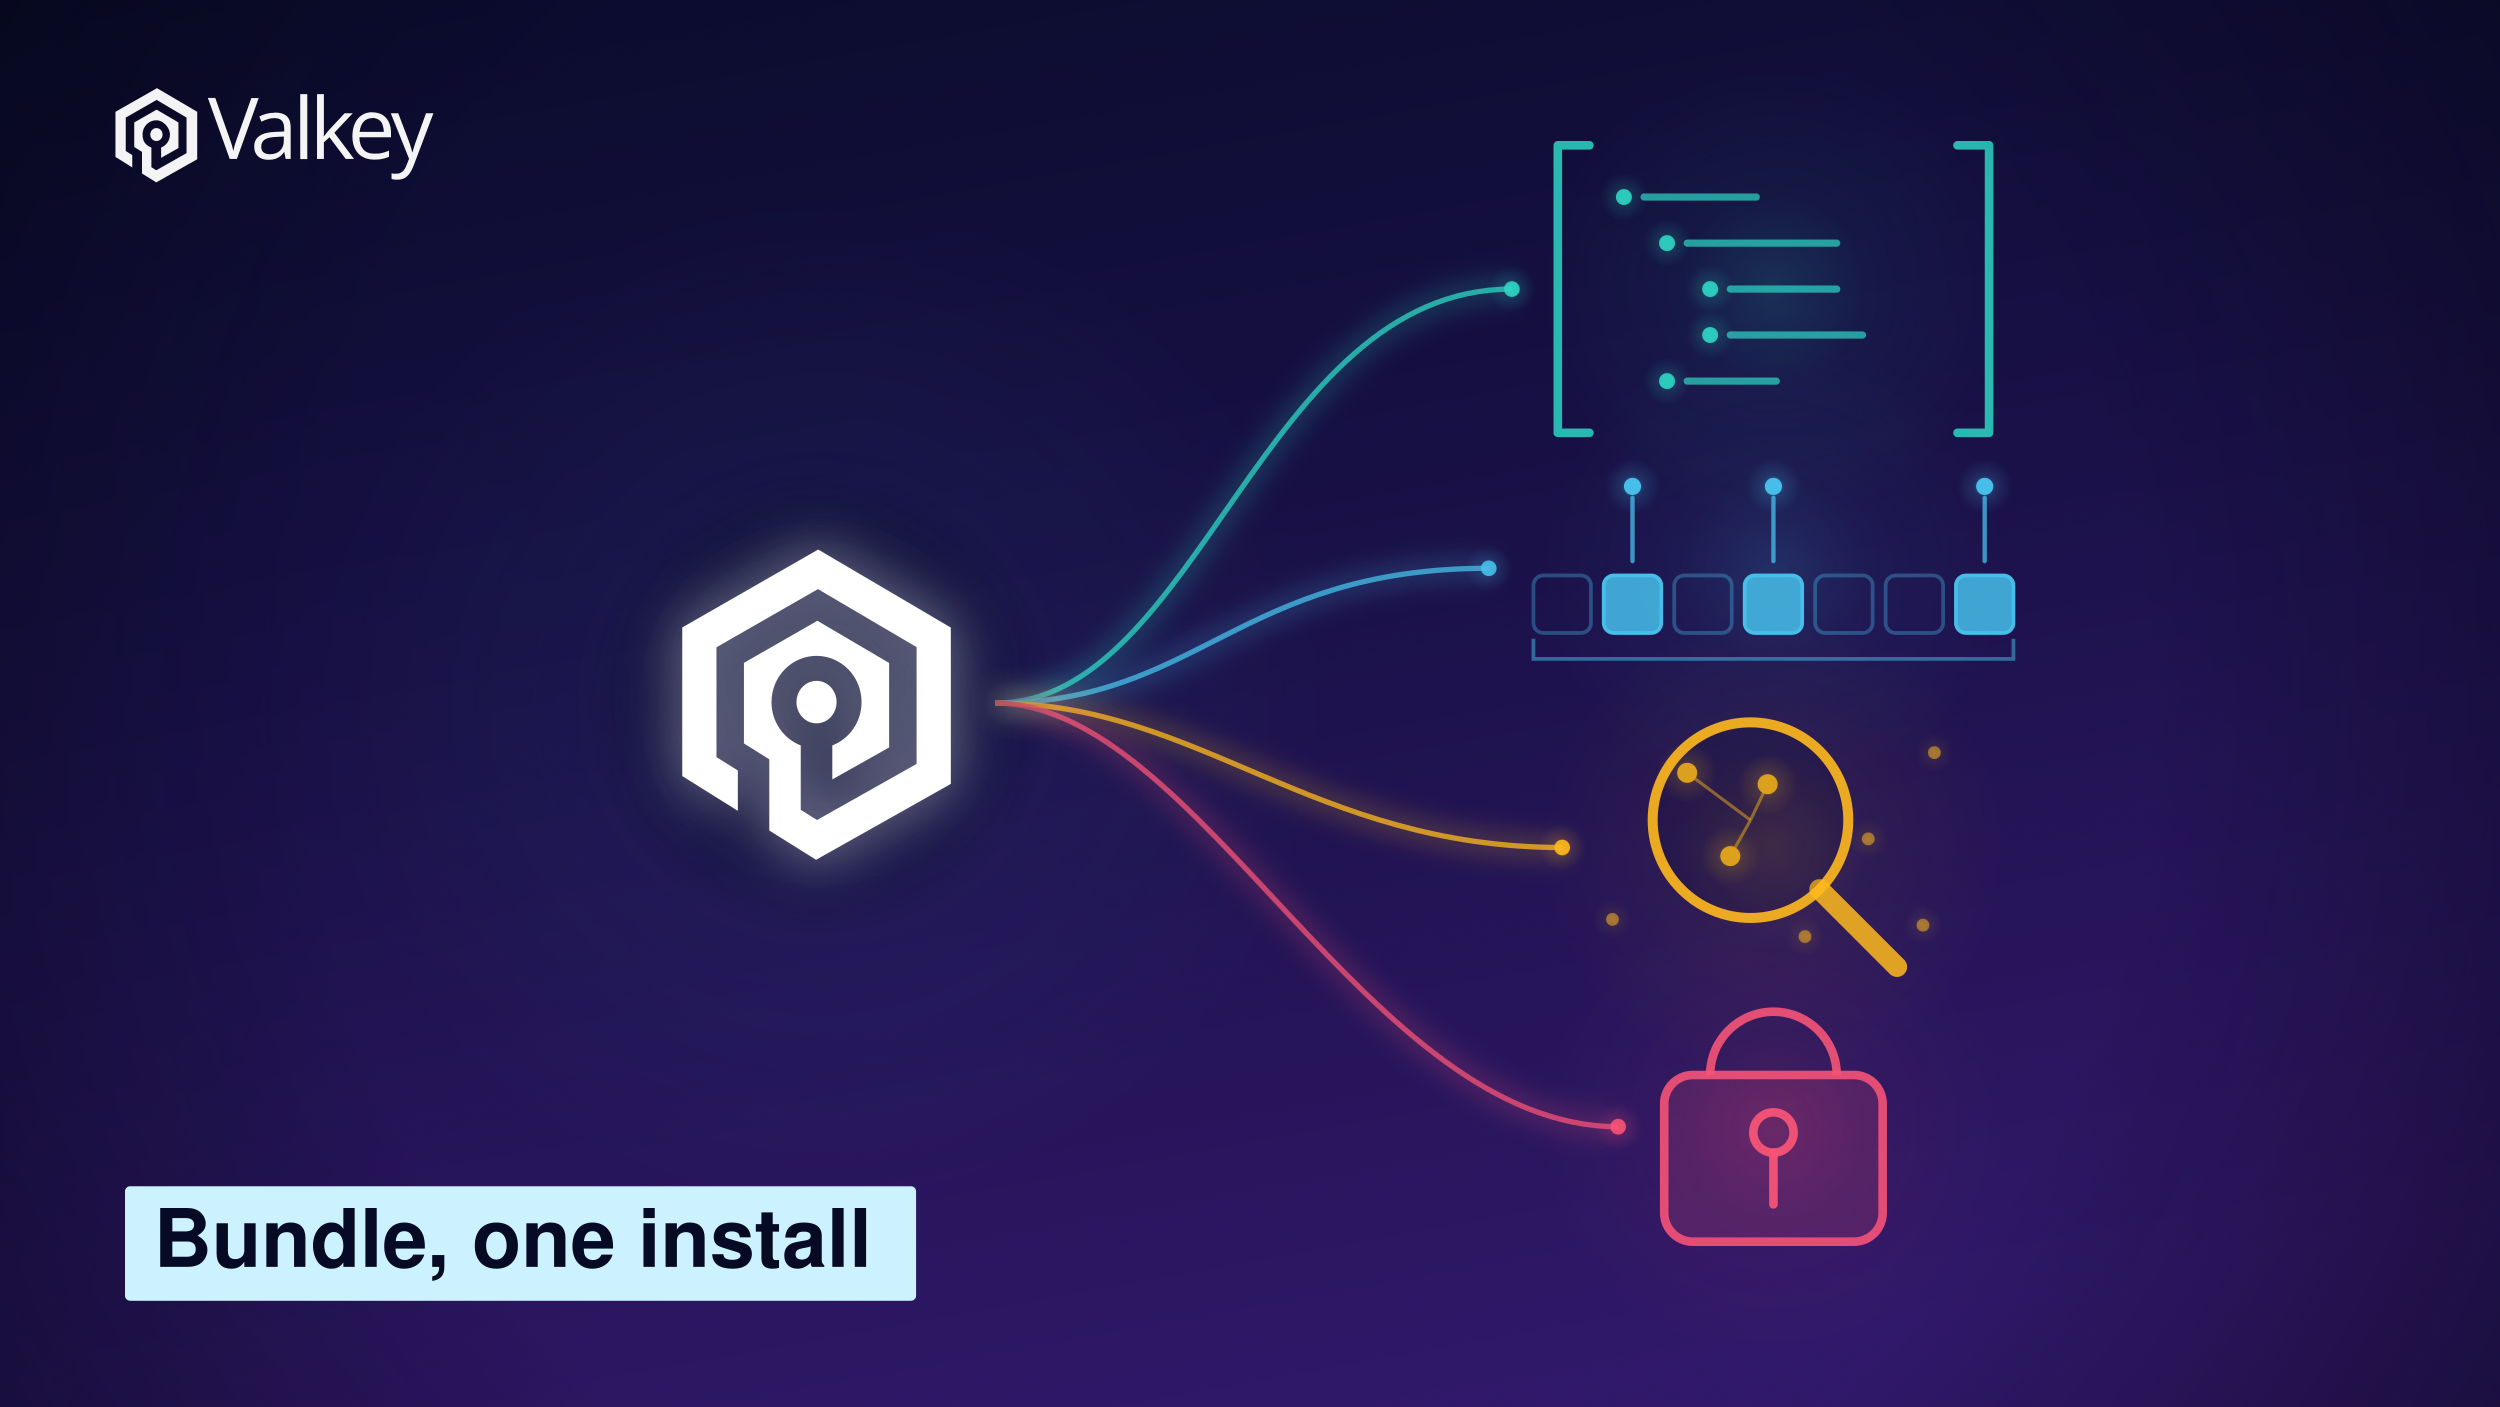
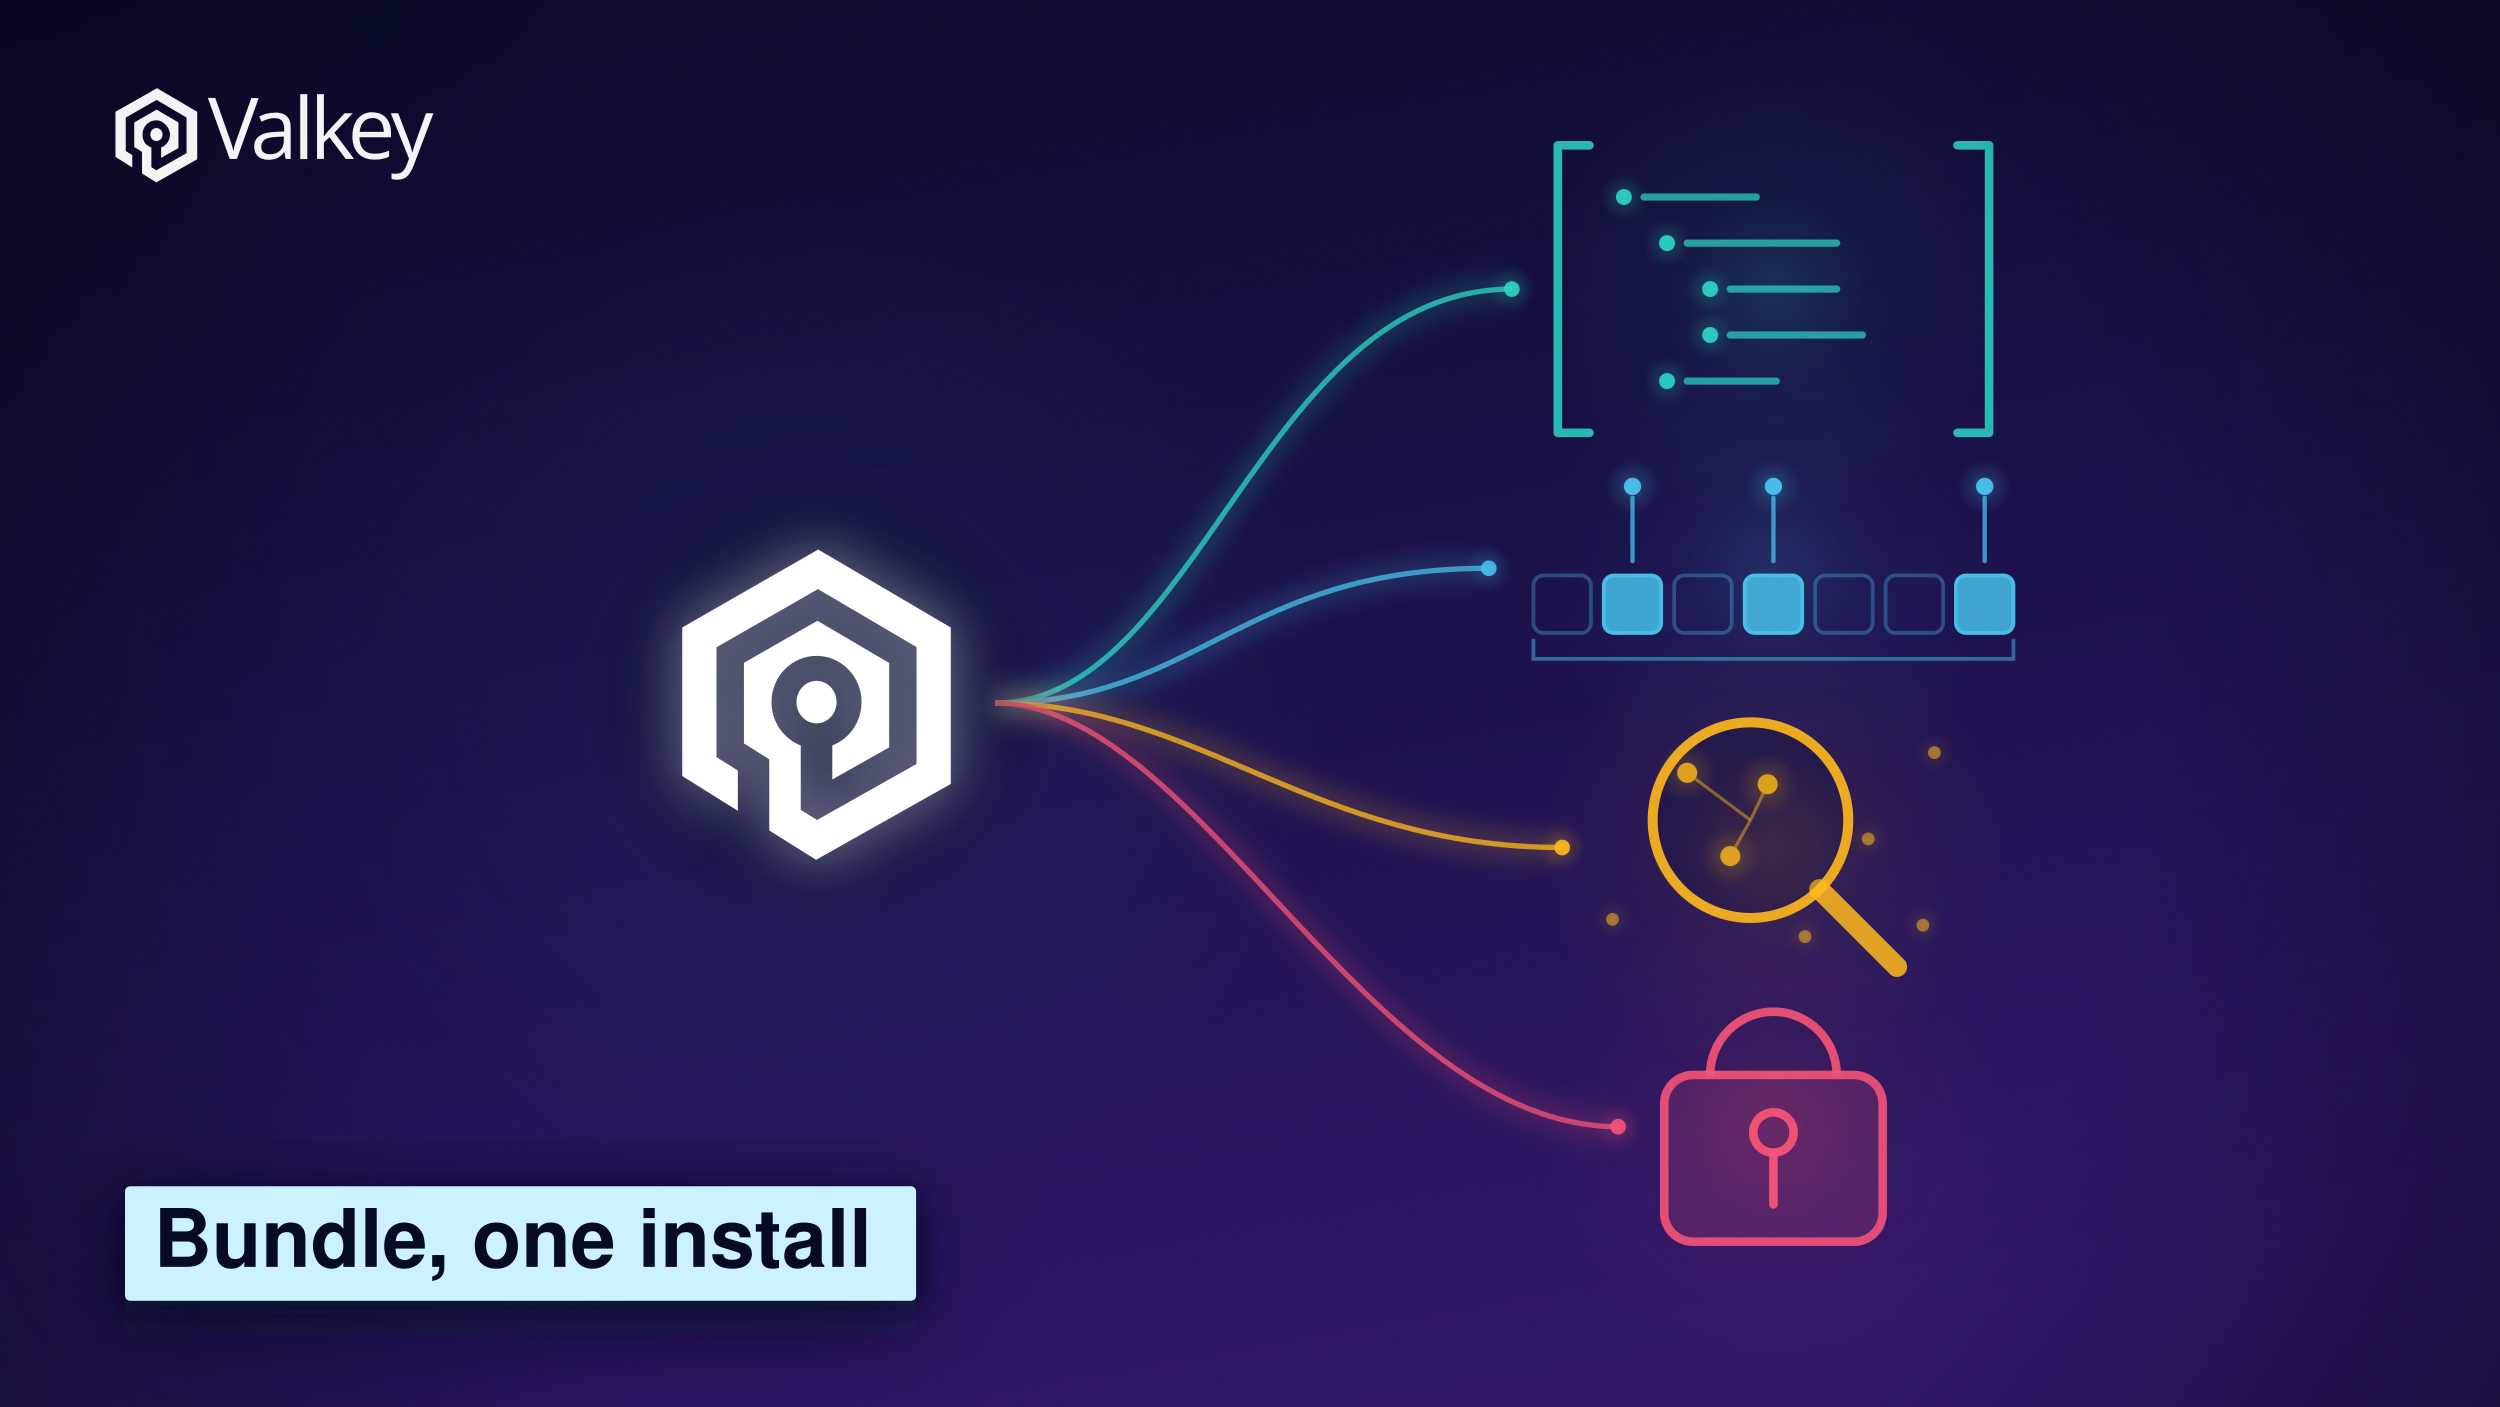
<svg xmlns="http://www.w3.org/2000/svg" width="1920" height="1080" viewBox="175 90 1600 900">
  <defs>
    <linearGradient id="sky" x1="0" y1="0" x2="0.32" y2="1">
      <stop offset="0" stop-color="#060A24" />
      <stop offset="0.48" stop-color="#171043" />
      <stop offset="1" stop-color="#301868" />
    </linearGradient>
    <radialGradient id="vignette" gradientUnits="userSpaceOnUse" cx="960" cy="540" r="1180">
      <stop offset="0.5" stop-color="#03040F" stop-opacity="0" />
      <stop offset="1" stop-color="#03040F" stop-opacity="0.8" />
    </radialGradient>
    <radialGradient id="scrim">
      <stop offset="0" stop-color="#060A24" stop-opacity="0.72" />
      <stop offset="0.6" stop-color="#060A24" stop-opacity="0.45" />
      <stop offset="1" stop-color="#060A24" stop-opacity="0" />
    </radialGradient>
    <filter id="grain" x="0" y="0" width="100%" height="100%">
      <feTurbulence type="fractalNoise" baseFrequency="0.85" numOctaves="4" stitchTiles="stitch" />
      <feColorMatrix type="saturate" values="0" />
    </filter>
    <radialGradient id="h-cyan">
      <stop offset="0" stop-color="#46BDE9" stop-opacity="0.75" />
      <stop offset="0.4" stop-color="#46BDE9" stop-opacity="0.22" />
      <stop offset="1" stop-color="#46BDE9" stop-opacity="0" />
    </radialGradient>
    <radialGradient id="h-ice">
      <stop offset="0" stop-color="#CCF1FF" stop-opacity="0.75" />
      <stop offset="0.4" stop-color="#CCF1FF" stop-opacity="0.22" />
      <stop offset="1" stop-color="#CCF1FF" stop-opacity="0" />
    </radialGradient>
    <radialGradient id="h-mint">
      <stop offset="0" stop-color="#2CD5C4" stop-opacity="0.75" />
      <stop offset="0.4" stop-color="#2CD5C4" stop-opacity="0.22" />
      <stop offset="1" stop-color="#2CD5C4" stop-opacity="0" />
    </radialGradient>
    <radialGradient id="h-coral">
      <stop offset="0" stop-color="#F65275" stop-opacity="0.75" />
      <stop offset="0.4" stop-color="#F65275" stop-opacity="0.22" />
      <stop offset="1" stop-color="#F65275" stop-opacity="0" />
    </radialGradient>
    <radialGradient id="h-violet">
      <stop offset="0" stop-color="#963CBD" stop-opacity="0.75" />
      <stop offset="0.4" stop-color="#963CBD" stop-opacity="0.22" />
      <stop offset="1" stop-color="#963CBD" stop-opacity="0" />
    </radialGradient>
    <radialGradient id="h-gold">
      <stop offset="0" stop-color="#FFB81C" stop-opacity="0.75" />
      <stop offset="0.4" stop-color="#FFB81C" stop-opacity="0.22" />
      <stop offset="1" stop-color="#FFB81C" stop-opacity="0" />
    </radialGradient>
    <filter id="blur3" x="-70%" y="-70%" width="240%" height="240%">
      <feGaussianBlur stdDeviation="3" />
    </filter>
    <filter id="blur8" x="-70%" y="-70%" width="240%" height="240%">
      <feGaussianBlur stdDeviation="8" />
    </filter>
    <filter id="blur18" x="-70%" y="-70%" width="240%" height="240%">
      <feGaussianBlur stdDeviation="18" />
    </filter>
    <filter id="blur40" x="-70%" y="-70%" width="240%" height="240%">
      <feGaussianBlur stdDeviation="40" />
    </filter>
  </defs>
  <rect width="1920" height="1080" fill="url(#sky)" />
  <circle cx="700" cy="540" r="330" fill="url(#h-cyan)" opacity="0.18" />
  <circle cx="1310" cy="275" r="150" fill="url(#h-mint)" opacity="0.22" />
  <circle cx="1310" cy="453.7" r="150" fill="url(#h-cyan)" opacity="0.22" />
  <circle cx="1310" cy="632.4" r="150" fill="url(#h-gold)" opacity="0.22" />
  <circle cx="1310" cy="811.1" r="150" fill="url(#h-coral)" opacity="0.22" />
  <g>
    <path d="M 812 540 C 942 540 982.6 275 1142.6 275" fill="none" stroke="#2CD5C4" stroke-width="14" opacity="0.22" filter="url(#blur8)" />
    <path d="M 812 540 C 942 540 982.6 275 1142.6 275" fill="none" stroke="#2CD5C4" stroke-width="3.4" opacity="0.75" />
    <circle cx="1142.6" cy="275" r="15" fill="url(#h-mint)" opacity="0.6" />
    <circle cx="1142.6" cy="275" r="5" fill="#2CD5C4" opacity="0.9" />
    <path d="M 812 540 C 942 540 967.8 453.7 1127.8 453.7" fill="none" stroke="#46BDE9" stroke-width="14" opacity="0.22" filter="url(#blur8)" />
    <path d="M 812 540 C 942 540 967.8 453.7 1127.8 453.7" fill="none" stroke="#46BDE9" stroke-width="3.4" opacity="0.75" />
    <circle cx="1127.8" cy="453.7" r="15" fill="url(#h-cyan)" opacity="0.6" />
    <circle cx="1127.8" cy="453.7" r="5" fill="#46BDE9" opacity="0.9" />
    <path d="M 812 540 C 942 540 1014.8 632.4 1174.8 632.4" fill="none" stroke="#FFB81C" stroke-width="14" opacity="0.22" filter="url(#blur8)" />
    <path d="M 812 540 C 942 540 1014.8 632.4 1174.8 632.4" fill="none" stroke="#FFB81C" stroke-width="3.4" opacity="0.75" />
    <circle cx="1174.8" cy="632.4" r="15" fill="url(#h-gold)" opacity="0.6" />
    <circle cx="1174.8" cy="632.4" r="5" fill="#FFB81C" opacity="0.9" />
    <path d="M 812 540 C 942 540 1050.6 811.1 1210.6 811.1" fill="none" stroke="#F65275" stroke-width="14" opacity="0.22" filter="url(#blur8)" />
    <path d="M 812 540 C 942 540 1050.6 811.1 1210.6 811.1" fill="none" stroke="#F65275" stroke-width="3.4" opacity="0.75" />
    <circle cx="1210.6" cy="811.1" r="15" fill="url(#h-coral)" opacity="0.6" />
    <circle cx="1210.6" cy="811.1" r="5" fill="#F65275" opacity="0.9" />
  </g>
  <circle cx="700" cy="540" r="150" fill="url(#scrim)" />
  <g filter="url(#blur18)" opacity="0.5">
    <g transform="translate(608.8 436) scale(2.8493)">
      <path d="M 13.482 60.695 L 0.998 52.884 L 0.998 19.503 L 31.528 2.001 L 61.318 19.532 L 61.318 54.645 L 31.055 71.689 L 20.548 65.116 L 20.548 51.041 L 20.548 49.12 L 14.852 45.556 L 14.852 27.453 L 31.346 17.997 L 47.464 27.482 L 47.464 46.451 L 34.703 53.638 L 34.703 45.999 C 38.529 44.526 41.274 40.739 41.274 36.27 C 41.274 30.511 36.713 25.884 31.158 25.884 C 25.603 25.884 21.042 30.511 21.042 36.27 C 21.042 40.739 23.787 44.526 27.612 45.999 L 27.612 60.474 L 31.261 62.756 L 53.635 50.155 L 53.635 23.925 L 31.477 10.885 L 8.681 23.954 L 8.681 48.629 L 13.482 51.633 L 13.482 60.695 Z M 31.158 31.498 C 33.672 31.498 35.66 33.664 35.66 36.27 C 35.66 38.877 33.672 41.043 31.158 41.043 C 28.644 41.043 26.656 38.877 26.656 36.27 C 26.656 33.664 28.644 31.498 31.158 31.498 Z" fill="#FFFFFF" fill-rule="evenodd" />
    </g>
  </g>
  <g>
    <g transform="translate(608.8 436) scale(2.8493)">
      <path d="M 13.482 60.695 L 0.998 52.884 L 0.998 19.503 L 31.528 2.001 L 61.318 19.532 L 61.318 54.645 L 31.055 71.689 L 20.548 65.116 L 20.548 51.041 L 20.548 49.12 L 14.852 45.556 L 14.852 27.453 L 31.346 17.997 L 47.464 27.482 L 47.464 46.451 L 34.703 53.638 L 34.703 45.999 C 38.529 44.526 41.274 40.739 41.274 36.27 C 41.274 30.511 36.713 25.884 31.158 25.884 C 25.603 25.884 21.042 30.511 21.042 36.27 C 21.042 40.739 23.787 44.526 27.612 45.999 L 27.612 60.474 L 31.261 62.756 L 53.635 50.155 L 53.635 23.925 L 31.477 10.885 L 8.681 23.954 L 8.681 48.629 L 13.482 51.633 L 13.482 60.695 Z M 31.158 31.498 C 33.672 31.498 35.66 33.664 35.66 36.27 C 35.66 38.877 33.672 41.043 31.158 41.043 C 28.644 41.043 26.656 38.877 26.656 36.27 C 26.656 33.664 28.644 31.498 31.158 31.498 Z" fill="#FFFFFF" fill-rule="evenodd" />
    </g>
  </g>
  <g>
    <path d="M 1192.2 183 L 1172 183 L 1172 367 L 1192.2 367" fill="none" stroke="#2CD5C4" stroke-width="5.5" stroke-linecap="round" stroke-linejoin="round" opacity="0.85" />
    <path d="M 1427.8 183 L 1448 183 L 1448 367 L 1427.8 367" fill="none" stroke="#2CD5C4" stroke-width="5.5" stroke-linecap="round" stroke-linejoin="round" opacity="0.85" />
    <line x1="1227.2" y1="216.1" x2="1299" y2="216.1" stroke="#2CD5C4" stroke-width="4.6" stroke-linecap="round" opacity="0.7" />
    <circle cx="1214.3" cy="216.1" r="15.2" fill="url(#h-mint)" opacity="0.6" />
    <circle cx="1214.3" cy="216.1" r="5.1" fill="#2CD5C4" opacity="0.9" />
    <line x1="1254.8" y1="245.6" x2="1350.5" y2="245.6" stroke="#2CD5C4" stroke-width="4.6" stroke-linecap="round" opacity="0.7" />
    <circle cx="1241.9" cy="245.6" r="15.2" fill="url(#h-mint)" opacity="0.6" />
    <circle cx="1241.9" cy="245.6" r="5.1" fill="#2CD5C4" opacity="0.9" />
    <line x1="1282.4" y1="275" x2="1350.5" y2="275" stroke="#2CD5C4" stroke-width="4.6" stroke-linecap="round" opacity="0.7" />
    <circle cx="1269.5" cy="275" r="15.2" fill="url(#h-mint)" opacity="0.6" />
    <circle cx="1269.5" cy="275" r="5.1" fill="#2CD5C4" opacity="0.9" />
    <line x1="1282.4" y1="304.4" x2="1367" y2="304.4" stroke="#2CD5C4" stroke-width="4.6" stroke-linecap="round" opacity="0.7" />
    <circle cx="1269.5" cy="304.4" r="15.2" fill="url(#h-mint)" opacity="0.6" />
    <circle cx="1269.5" cy="304.4" r="5.1" fill="#2CD5C4" opacity="0.9" />
    <line x1="1254.8" y1="333.9" x2="1311.8" y2="333.9" stroke="#2CD5C4" stroke-width="4.6" stroke-linecap="round" opacity="0.7" />
    <circle cx="1241.9" cy="333.9" r="15.2" fill="url(#h-mint)" opacity="0.6" />
    <circle cx="1241.9" cy="333.9" r="5.1" fill="#2CD5C4" opacity="0.9" />
    <rect x="1156.4" y="458.3" width="36.8" height="36.8" rx="6.4" fill="#46BDE9" fill-opacity="0" stroke="#46BDE9" stroke-width="2.4" opacity="0.34" />
    <rect x="1201.4" y="458.3" width="36.8" height="36.8" rx="6.4" fill="#46BDE9" fill-opacity="0.85" stroke="#46BDE9" stroke-width="2.4" opacity="1" />
    <rect x="1246.5" y="458.3" width="36.8" height="36.8" rx="6.4" fill="#46BDE9" fill-opacity="0" stroke="#46BDE9" stroke-width="2.4" opacity="0.34" />
    <rect x="1291.6" y="458.3" width="36.8" height="36.8" rx="6.4" fill="#46BDE9" fill-opacity="0.85" stroke="#46BDE9" stroke-width="2.4" opacity="1" />
    <rect x="1336.7" y="458.3" width="36.8" height="36.8" rx="6.4" fill="#46BDE9" fill-opacity="0" stroke="#46BDE9" stroke-width="2.4" opacity="0.34" />
    <rect x="1381.8" y="458.3" width="36.8" height="36.8" rx="6.4" fill="#46BDE9" fill-opacity="0" stroke="#46BDE9" stroke-width="2.4" opacity="0.34" />
    <rect x="1426.8" y="458.3" width="36.8" height="36.8" rx="6.4" fill="#46BDE9" fill-opacity="0.85" stroke="#46BDE9" stroke-width="2.4" opacity="1" />
    <line x1="1219.8" y1="408.6" x2="1219.8" y2="449.1" stroke="#46BDE9" stroke-width="2.8" stroke-linecap="round" opacity="0.75" />
    <circle cx="1219.8" cy="401.3" r="17.7" fill="url(#h-cyan)" opacity="0.7" />
    <circle cx="1219.8" cy="401.3" r="5.5" fill="#46BDE9" opacity="1" />
    <line x1="1310" y1="408.6" x2="1310" y2="449.1" stroke="#46BDE9" stroke-width="2.8" stroke-linecap="round" opacity="0.75" />
    <circle cx="1310" cy="401.3" r="17.7" fill="url(#h-cyan)" opacity="0.7" />
    <circle cx="1310" cy="401.3" r="5.5" fill="#46BDE9" opacity="1" />
    <line x1="1445.2" y1="408.6" x2="1445.2" y2="449.1" stroke="#46BDE9" stroke-width="2.8" stroke-linecap="round" opacity="0.75" />
    <circle cx="1445.2" cy="401.3" r="17.7" fill="url(#h-cyan)" opacity="0.7" />
    <circle cx="1445.2" cy="401.3" r="5.5" fill="#46BDE9" opacity="1" />
    <path d="M 1156.4 498.8 L 1156.4 511.7 L 1463.6 511.7 L 1463.6 498.8" fill="none" stroke="#46BDE9" stroke-width="2.4" opacity="0.5" />
    <circle cx="1207" cy="678.4" r="12.4" fill="url(#h-gold)" opacity="0.3" />
    <circle cx="1207" cy="678.4" r="4.1" fill="#FFB81C" opacity="0.5" />
    <line x1="1295.3" y1="614.9" x2="1254.8" y2="584.6" stroke="#FFB81C" stroke-width="2" opacity="0.55" />
    <circle cx="1254.8" cy="584.6" r="19.3" fill="url(#h-gold)" opacity="0.7" />
    <circle cx="1254.8" cy="584.6" r="6.4" fill="#FFB81C" opacity="1" />
    <line x1="1295.3" y1="614.9" x2="1282.4" y2="637.9" stroke="#FFB81C" stroke-width="2" opacity="0.55" />
    <circle cx="1282.4" cy="637.9" r="19.3" fill="url(#h-gold)" opacity="0.7" />
    <circle cx="1282.4" cy="637.9" r="6.4" fill="#FFB81C" opacity="1" />
    <line x1="1295.3" y1="614.9" x2="1306.3" y2="591.9" stroke="#FFB81C" stroke-width="2" opacity="0.55" />
    <circle cx="1306.3" cy="591.9" r="19.3" fill="url(#h-gold)" opacity="0.7" />
    <circle cx="1306.3" cy="591.9" r="6.4" fill="#FFB81C" opacity="1" />
    <circle cx="1330.2" cy="689.4" r="12.4" fill="url(#h-gold)" opacity="0.3" />
    <circle cx="1330.2" cy="689.4" r="4.1" fill="#FFB81C" opacity="0.5" />
    <circle cx="1370.7" cy="626.9" r="12.4" fill="url(#h-gold)" opacity="0.3" />
    <circle cx="1370.7" cy="626.9" r="4.1" fill="#FFB81C" opacity="0.5" />
    <circle cx="1405.7" cy="682.1" r="12.4" fill="url(#h-gold)" opacity="0.3" />
    <circle cx="1405.7" cy="682.1" r="4.1" fill="#FFB81C" opacity="0.5" />
    <circle cx="1413" cy="571.7" r="12.4" fill="url(#h-gold)" opacity="0.3" />
    <circle cx="1413" cy="571.7" r="4.1" fill="#FFB81C" opacity="0.5" />
    <line x1="1339.4" y1="659.1" x2="1389.1" y2="708.8" stroke="#FFB81C" stroke-width="12.9" stroke-linecap="round" opacity="0.85" />
    <circle cx="1295.3" cy="614.9" r="62.6" fill="#060A24" fill-opacity="0.16" stroke="#FFB81C" stroke-width="6.4" opacity="0.9" />
    <path d="M 1269.5 778 A 40.5 40.5 0 0 1 1350.5 778" fill="none" stroke="#F65275" stroke-width="5.5" opacity="0.9" />
    <rect x="1240.1" y="778" width="139.8" height="106.7" rx="18.4" fill="#F65275" fill-opacity="0.18" stroke="#F65275" stroke-width="5.5" opacity="0.9" />
    <circle cx="1310" cy="814.8" r="12.9" fill="none" stroke="#F65275" stroke-width="5.5" opacity="0.95" />
    <line x1="1310" y1="827.7" x2="1310" y2="860.8" stroke="#F65275" stroke-width="5.5" stroke-linecap="round" opacity="0.95" />
  </g>
  <rect width="1920" height="1080" fill="url(#vignette)" />
  <rect width="1920" height="1080" filter="url(#grain)" opacity="0.055" style="mix-blend-mode:overlay" />
  <g opacity="0.95">
    <g transform="translate(242.2 139.5) scale(1.15486)">
      <path d="M15.2,50l-9.4-5.9v-25L28.8,6l22.3,13.1v26.3l-22.7,12.8-7.9-4.9v-12l-4.3-2.7v-13.6l12.4-7.1,12.1,7.1v14.2l-9.6,5.4v-5.7c2.9-1.1,4.9-3.9,4.9-7.3s-3.4-7.8-7.6-7.8-7.6,3.5-7.6,7.8,2.1,6.2,4.9,7.3v10.9l2.7,1.7,16.8-9.5v-19.7l-16.6-9.8-17.1,9.8v18.5l3.6,2.3v6.8ZM28.5,28.1c1.9,0,3.4,1.6,3.4,3.6s-1.5,3.6-3.4,3.6-3.4-1.6-3.4-3.6,1.5-3.6,3.4-3.6Z" fill="#FFFFFF" fill-rule="evenodd" />
      <path d="M85.2,11.4l-12.1,33.8h-4l-12.1-33.8h4.1l7.9,22.3c.3.9.6,1.8.9,2.6.3.8.5,1.6.7,2.4.2.8.4,1.5.5,2.2.2-.7.3-1.4.5-2.2.2-.8.4-1.6.7-2.4.3-.8.6-1.7.9-2.6l7.9-22.2h4.2Z" fill="#FFFFFF" />
      <path d="M94,19.5c3,0,5.3.7,6.7,2,1.5,1.4,2.2,3.5,2.2,6.5v17.2h-2.8l-.7-3.7h-.2c-.7.9-1.4,1.7-2.2,2.3-.8.6-1.7,1.1-2.7,1.4-1,.3-2.2.5-3.7.5s-2.9-.3-4.1-.8c-1.2-.5-2.1-1.4-2.8-2.5-.7-1.1-1-2.5-1-4.2,0-2.5,1-4.5,3-5.8,2-1.4,5.1-2.1,9.2-2.2l4.4-.2v-1.5c0-2.2-.5-3.7-1.4-4.6-.9-.9-2.3-1.3-4-1.3-1.3,0-2.6.2-3.8.6-1.2.4-2.3.8-3.4,1.4l-1.2-2.9c1.1-.6,2.5-1.1,3.9-1.5,1.5-.4,3-.6,4.7-.6h0ZM99.1,32.8l-3.9.2c-3.2.1-5.4.6-6.7,1.5s-1.9,2.2-1.9,3.9.4,2.5,1.3,3.2c.9.7,2,1,3.5,1,2.3,0,4.1-.6,5.5-1.9s2.2-3.1,2.2-5.6v-2.3Z" fill="#FFFFFF" />
      <path d="M112.1,45.3h-3.9V9.3h3.9v36Z" fill="#FFFFFF" />
      <path d="M121.3,9.3v18.7c0,.6,0,1.4,0,2.3,0,.9,0,1.7-.1,2.3h.2c.3-.4.8-1,1.4-1.8.6-.8,1.2-1.4,1.6-1.9l8.4-9h4.5l-10.2,10.8,10.9,14.5h-4.6l-9-12-3.1,2.8v9.2h-3.8V9.3h3.8Z" fill="#FFFFFF" />
      <path d="M148.2,19.4c2.2,0,4,.5,5.6,1.4,1.5,1,2.7,2.3,3.5,4,.8,1.7,1.2,3.7,1.2,6v2.4h-17.5c0,3,.8,5.2,2.2,6.8s3.5,2.3,6.1,2.3,3-.1,4.3-.4c1.2-.3,2.5-.7,3.8-1.3v3.4c-1.3.6-2.6,1-3.8,1.2-1.2.3-2.7.4-4.4.4-2.4,0-4.6-.5-6.4-1.5-1.8-1-3.2-2.5-4.2-4.4-1-1.9-1.5-4.3-1.5-7.1,0-2.7.5-5.1,1.4-7.1.9-2,2.2-3.5,3.9-4.6,1.7-1.1,3.7-1.6,5.9-1.6h0ZM148.2,22.6c-2.1,0-3.7.7-4.9,2-1.2,1.3-1.9,3.2-2.2,5.6h13.4c0-1.5-.3-2.8-.7-4-.4-1.2-1.1-2.1-2.1-2.7-.9-.6-2.1-1-3.6-1Z" fill="#FFFFFF" />
      <path d="M158.4,19.9h4.1l5.6,14.7c.3.9.6,1.7.9,2.5.3.8.5,1.5.7,2.3.2.7.4,1.4.5,2.1h.2c.2-.8.5-1.8.9-3,.4-1.3.8-2.6,1.3-3.9l5.3-14.7h4.1l-11,29.1c-.6,1.6-1.3,2.9-2.1,4.1-.8,1.2-1.7,2-2.8,2.7-1.1.6-2.5.9-4,.9s-1.4,0-1.9-.1c-.6,0-1-.2-1.4-.3v-3.1c.3,0,.7.1,1.2.2.5,0,1,0,1.5,0,1,0,1.8-.2,2.5-.6.7-.4,1.3-.9,1.8-1.6.5-.7.9-1.5,1.3-2.5l1.4-3.6-10.2-25.4Z" fill="#FFFFFF" />
    </g>
  </g>
  <g>
+     <rect x="255" y="870.8" width="506.3" height="73.3" rx="3.3" fill="#060A24" opacity="0.55" filter="url(#blur40)" />
+     <rect x="255" y="857.5" width="506.3" height="73.3" rx="3.3" fill="#060A24" opacity="0.5" filter="url(#blur18)" />
+     <rect x="255" y="852.5" width="506.3" height="73.3" rx="3.3" fill="#060A24" opacity="0.55" filter="url(#blur8)" />
    <rect x="255" y="849.2" width="506.3" height="73.3" rx="3.3" fill="#CCF1FF" />
    <text x="273.3" y="900.8" fill="#060A24" font-family="Helvetica Neue, Helvetica, Arial, sans-serif" font-size="51.7" font-weight="600">Bundle, one install</text>
  </g>
</svg>
